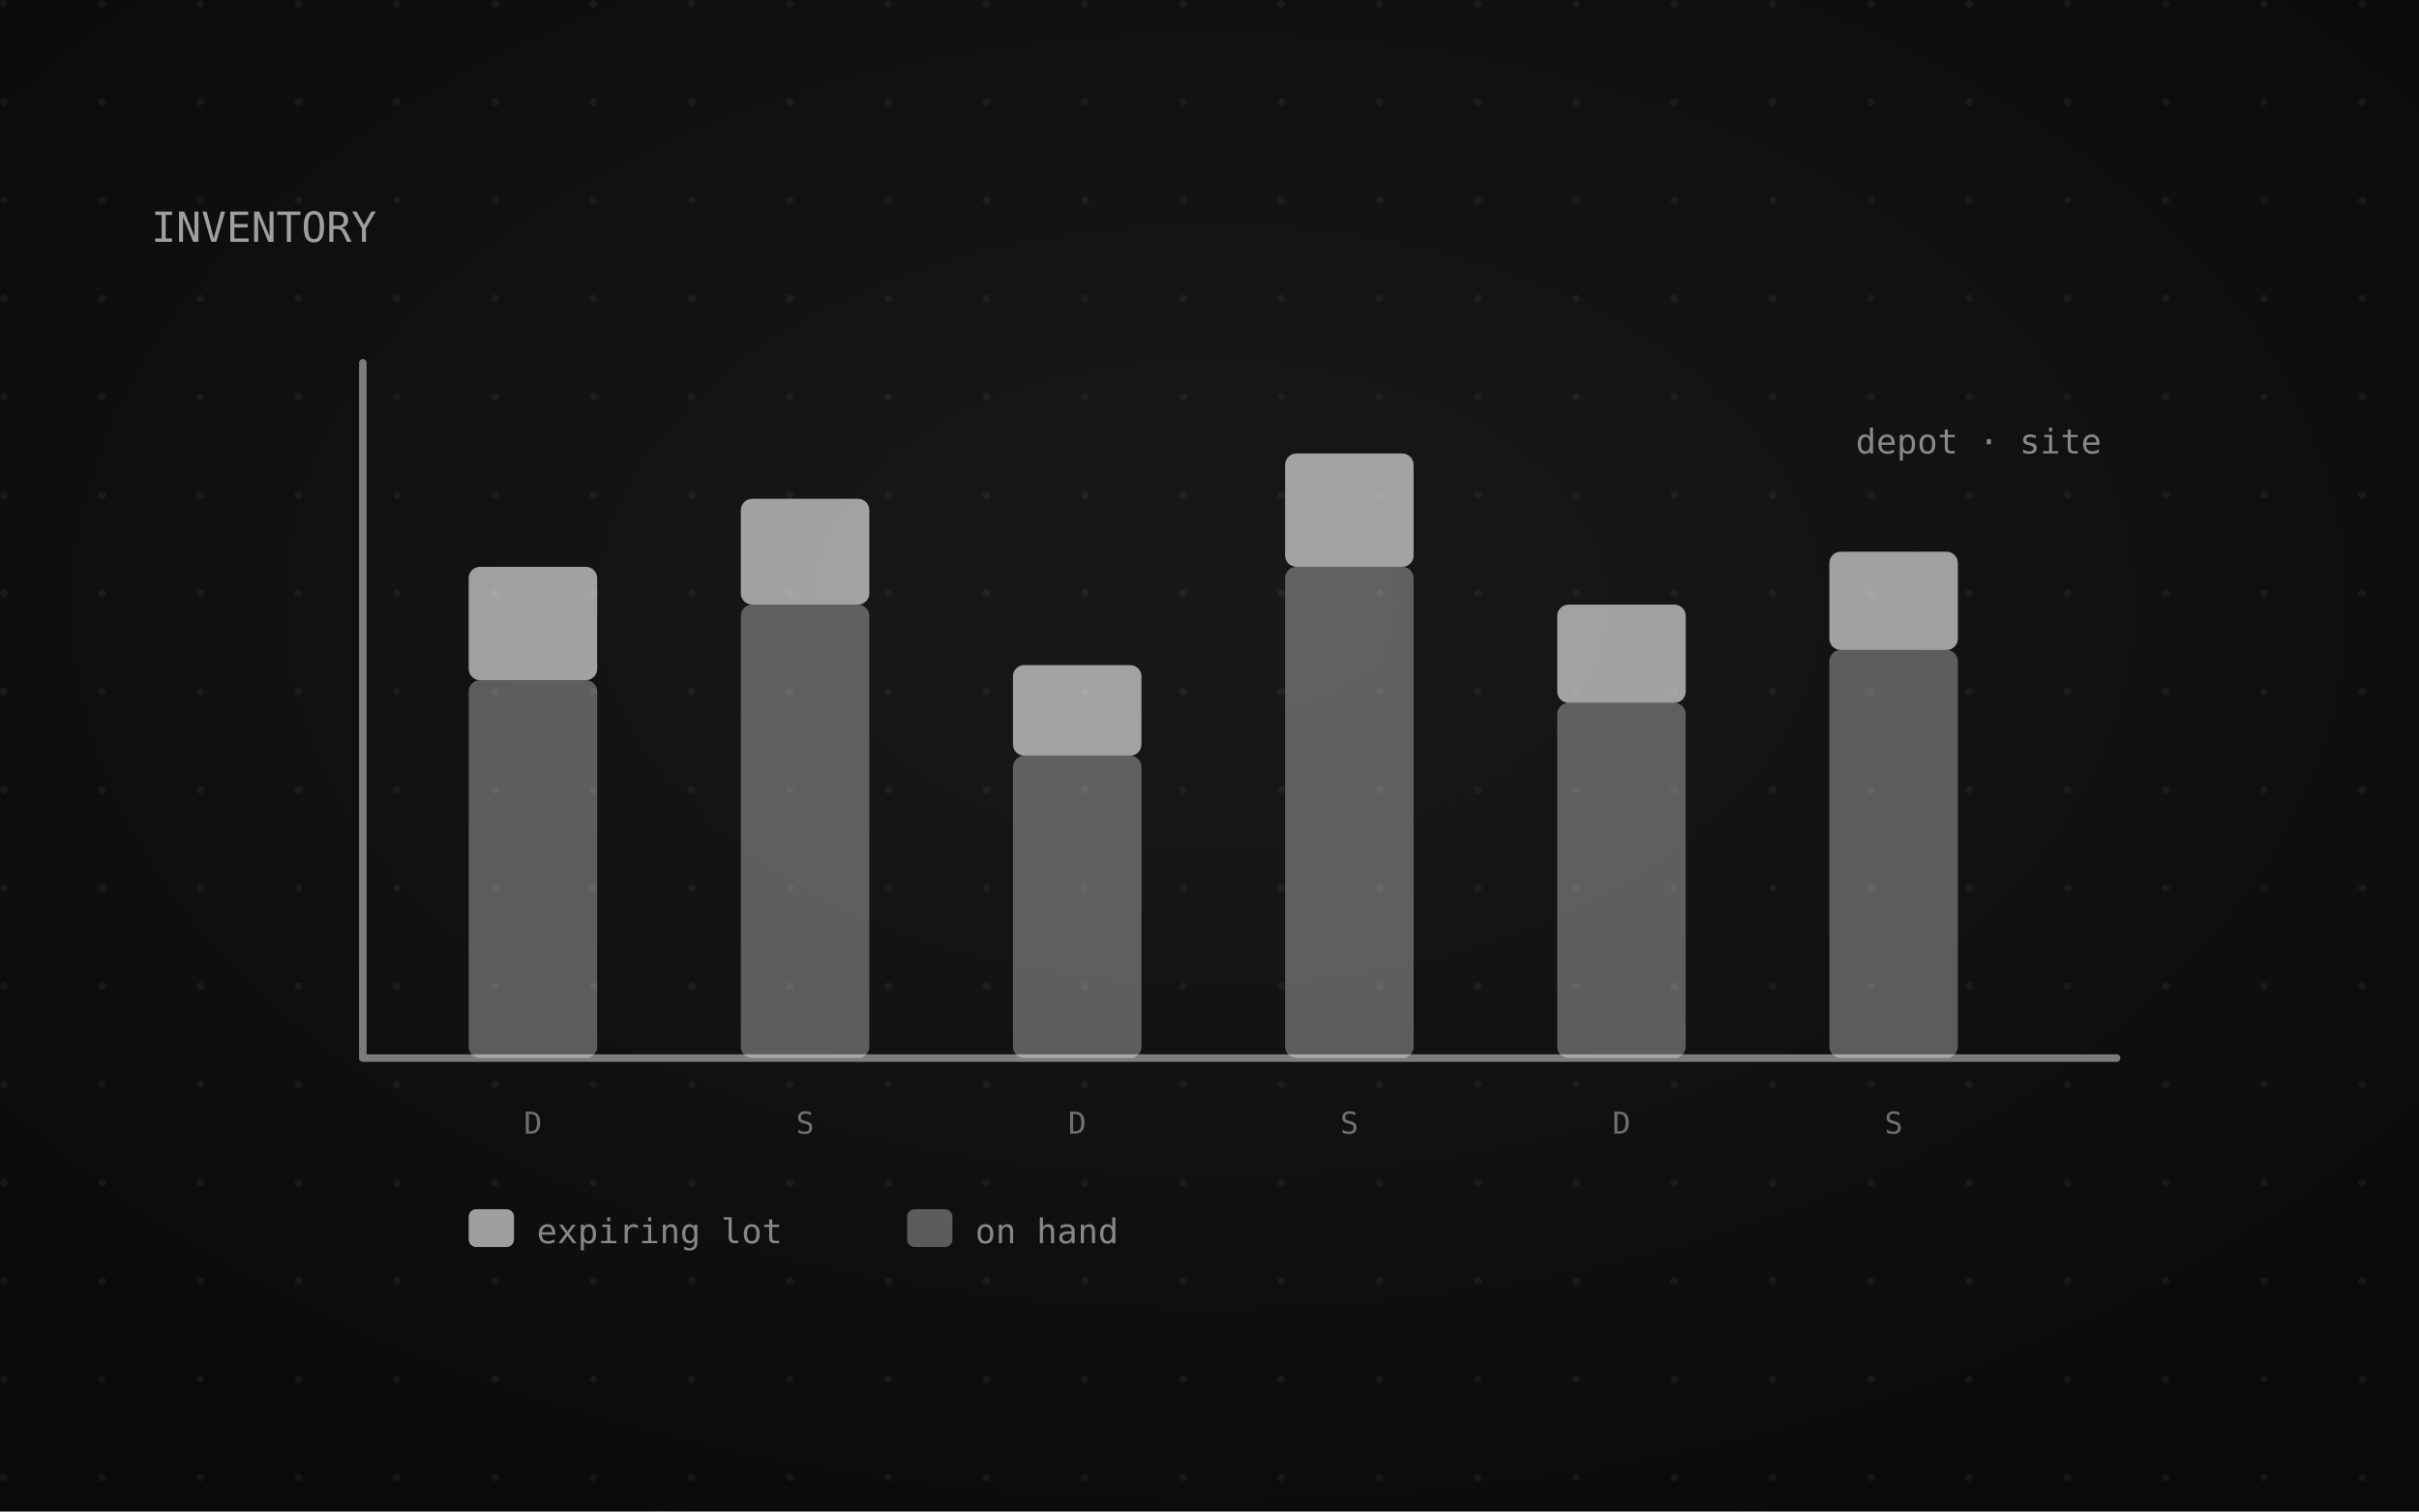
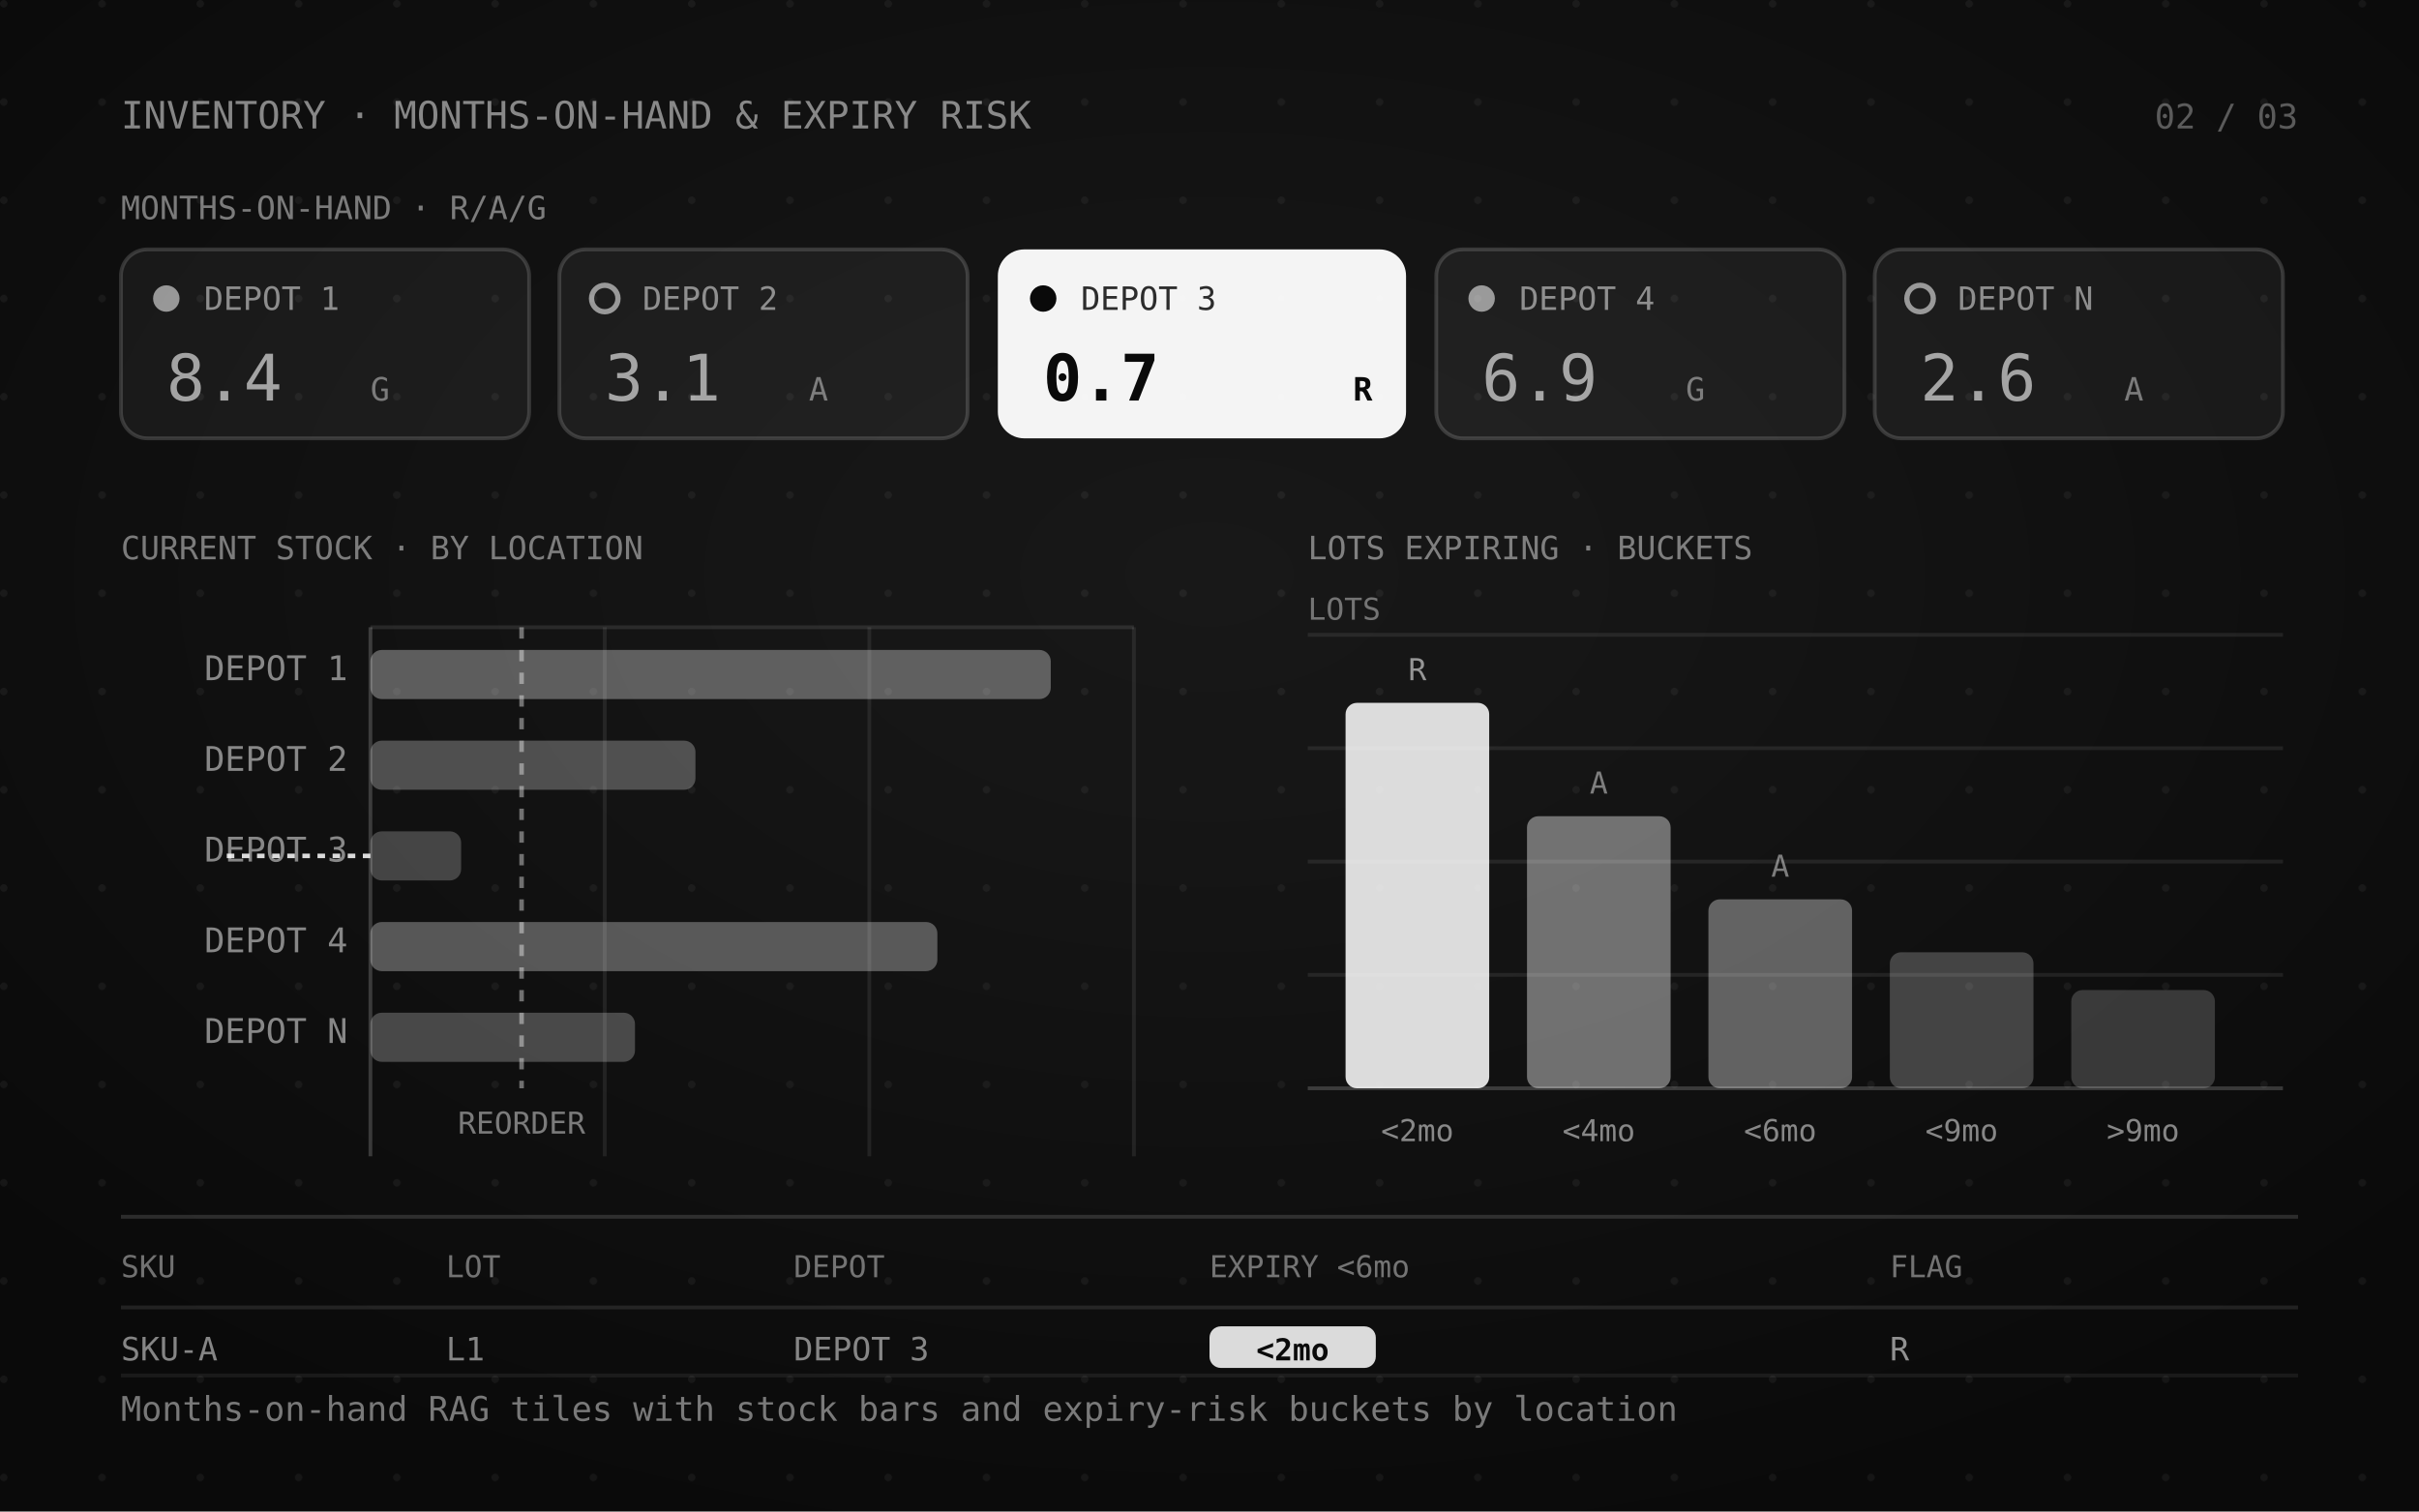
- <svg xmlns="http://www.w3.org/2000/svg" viewBox="0 0 640 400" role="img" aria-label="Inventory pillar: depot and site stock with lot expiry">
+ <svg xmlns="http://www.w3.org/2000/svg" viewBox="0 0 640 400" role="img" aria-label="Inventory dashboard: months-on-hand RAG tiles per depot, current stock-level bars by location, and a lots-expiring bucket chart with amber and red risk highlights, plus a batch and expiry detail strip">
  <defs>
-     <pattern id="cl2" width="26" height="26" patternUnits="userSpaceOnUse">
+     <pattern id="g" width="26" height="26" patternUnits="userSpaceOnUse">
      <circle cx="1" cy="1" r="1" fill="#fff" fill-opacity="0.05" />
    </pattern>
-     <radialGradient id="cl2v" cx="50%" cy="40%" r="66%">
+     <radialGradient id="gv" cx="50%" cy="38%" r="66%">
      <stop offset="0%" stop-color="#fff" stop-opacity="0.06" />
      <stop offset="100%" stop-color="#fff" stop-opacity="0" />
    </radialGradient>
  </defs>
  <rect width="640" height="400" fill="#0a0a0a" />
-   <rect width="640" height="400" fill="url(#cl2)" />
-   <rect width="640" height="400" fill="url(#cl2v)" />
-   <text x="40" y="64" font-family="'JetBrains Mono',monospace" font-size="11" fill="#fff" fill-opacity="0.6">INVENTORY</text>
-   <path d="M96 280 H560 M96 280 V96" stroke="#fff" stroke-opacity="0.45" stroke-width="2" fill="none" stroke-linecap="round" />
-   <g>
-     <g fill="#fff" fill-opacity="0.32">
-       <rect x="124" y="180" width="34" height="100" rx="3" />
-       <rect x="196" y="160" width="34" height="120" rx="3" />
-       <rect x="268" y="200" width="34" height="80" rx="3" />
-       <rect x="340" y="150" width="34" height="130" rx="3" />
-       <rect x="412" y="186" width="34" height="94" rx="3" />
-       <rect x="484" y="172" width="34" height="108" rx="3" />
-     </g>
-     <g fill="#fff" fill-opacity="0.6">
-       <rect x="124" y="150" width="34" height="30" rx="3" />
-       <rect x="196" y="132" width="34" height="28" rx="3" />
-       <rect x="268" y="176" width="34" height="24" rx="3" />
-       <rect x="340" y="120" width="34" height="30" rx="3" />
-       <rect x="412" y="160" width="34" height="26" rx="3" />
-       <rect x="484" y="146" width="34" height="26" rx="3" />
-     </g>
-   </g>
-   <g font-family="'JetBrains Mono',monospace" font-size="8" fill="#fff" fill-opacity="0.4" text-anchor="middle">
-     <text x="141" y="300">D</text>
-     <text x="213" y="300">S</text>
-     <text x="285" y="300">D</text>
-     <text x="357" y="300">S</text>
-     <text x="429" y="300">D</text>
-     <text x="501" y="300">S</text>
-   </g>
-   <g font-family="'JetBrains Mono',monospace" font-size="9" fill="#fff" fill-opacity="0.5">
-     <rect x="124" y="320" width="12" height="10" rx="2" fill="#fff" fill-opacity="0.6" />
-     <text x="142" y="329">expiring lot</text>
-     <rect x="240" y="320" width="12" height="10" rx="2" fill="#fff" fill-opacity="0.32" />
-     <text x="258" y="329">on hand</text>
-   </g>
-   <text x="556" y="120" font-family="'JetBrains Mono',monospace" font-size="9" fill="#fff" fill-opacity="0.5" text-anchor="end">depot · site</text>
+   <rect width="640" height="400" fill="url(#g)" />
+   <rect width="640" height="400" fill="url(#gv)" />
+   <text x="32" y="34" font-family="'JetBrains Mono',monospace" font-size="10" fill="#fff" fill-opacity="0.5">INVENTORY · MONTHS-ON-HAND &amp; EXPIRY RISK</text>
+   <text x="608" y="34" text-anchor="end" font-family="'JetBrains Mono',monospace" font-size="9" fill="#fff" fill-opacity="0.32">02 / 03</text>
+   <text x="32" y="58" font-family="'JetBrains Mono',monospace" font-size="8.5" fill="#fff" fill-opacity="0.45">MONTHS-ON-HAND · R/A/G</text>
+   <rect x="32" y="66" width="108" height="50" rx="7" fill="#fff" fill-opacity="0.05" stroke="#fff" stroke-opacity="0.16" stroke-width="1" />
+   <circle cx="44" cy="79" r="3.5" fill="#fff" fill-opacity="0.55" />
+   <text x="54" y="82" font-family="'JetBrains Mono',monospace" font-size="8.5" fill="#fff" fill-opacity="0.5">DEPOT 1</text>
+   <text x="44" y="106" font-family="'JetBrains Mono',monospace" font-size="17" fill="#fff" fill-opacity="0.6">8.4</text>
+   <text x="98" y="106" font-family="'JetBrains Mono',monospace" font-size="8.5" fill="#fff" fill-opacity="0.42">G</text>
+   <rect x="148" y="66" width="108" height="50" rx="7" fill="#fff" fill-opacity="0.05" stroke="#fff" stroke-opacity="0.16" stroke-width="1" />
+   <circle cx="160" cy="79" r="3.5" fill="none" stroke="#fff" stroke-opacity="0.55" stroke-width="1.4" />
+   <text x="170" y="82" font-family="'JetBrains Mono',monospace" font-size="8.5" fill="#fff" fill-opacity="0.5">DEPOT 2</text>
+   <text x="160" y="106" font-family="'JetBrains Mono',monospace" font-size="17" fill="#fff" fill-opacity="0.6">3.1</text>
+   <text x="214" y="106" font-family="'JetBrains Mono',monospace" font-size="8.5" fill="#fff" fill-opacity="0.42">A</text>
+   <rect x="264" y="66" width="108" height="50" rx="7" fill="#fff" fill-opacity="0.95" />
+   <circle cx="276" cy="79" r="3.5" fill="#0a0a0a" />
+   <text x="286" y="82" font-family="'JetBrains Mono',monospace" font-size="8.5" fill="#0a0a0a" fill-opacity="0.85">DEPOT 3</text>
+   <text x="276" y="106" font-family="'JetBrains Mono',monospace" font-size="17" fill="#0a0a0a" font-weight="bold">0.7</text>
+   <text x="358" y="106" font-family="'JetBrains Mono',monospace" font-size="8.5" fill="#0a0a0a" font-weight="bold">R</text>
+   <rect x="380" y="66" width="108" height="50" rx="7" fill="#fff" fill-opacity="0.05" stroke="#fff" stroke-opacity="0.16" stroke-width="1" />
+   <circle cx="392" cy="79" r="3.5" fill="#fff" fill-opacity="0.55" />
+   <text x="402" y="82" font-family="'JetBrains Mono',monospace" font-size="8.5" fill="#fff" fill-opacity="0.5">DEPOT 4</text>
+   <text x="392" y="106" font-family="'JetBrains Mono',monospace" font-size="17" fill="#fff" fill-opacity="0.6">6.9</text>
+   <text x="446" y="106" font-family="'JetBrains Mono',monospace" font-size="8.5" fill="#fff" fill-opacity="0.42">G</text>
+   <rect x="496" y="66" width="108" height="50" rx="7" fill="#fff" fill-opacity="0.05" stroke="#fff" stroke-opacity="0.16" stroke-width="1" />
+   <circle cx="508" cy="79" r="3.5" fill="none" stroke="#fff" stroke-opacity="0.55" stroke-width="1.4" />
+   <text x="518" y="82" font-family="'JetBrains Mono',monospace" font-size="8.5" fill="#fff" fill-opacity="0.5">DEPOT N</text>
+   <text x="508" y="106" font-family="'JetBrains Mono',monospace" font-size="17" fill="#fff" fill-opacity="0.6">2.6</text>
+   <text x="562" y="106" font-family="'JetBrains Mono',monospace" font-size="8.5" fill="#fff" fill-opacity="0.42">A</text>
+   <text x="32" y="148" font-family="'JetBrains Mono',monospace" font-size="8.5" fill="#fff" fill-opacity="0.45">CURRENT STOCK · BY LOCATION</text>
+   <line x1="98" y1="166" x2="98" y2="306" stroke="#fff" stroke-opacity="0.18" stroke-width="1" />
+   <line x1="98" y1="166" x2="300" y2="166" stroke="#fff" stroke-opacity="0.1" stroke-width="1" />
+   <line x1="160" y1="166" x2="160" y2="306" stroke="#fff" stroke-opacity="0.08" stroke-width="1" />
+   <line x1="230" y1="166" x2="230" y2="306" stroke="#fff" stroke-opacity="0.08" stroke-width="1" />
+   <line x1="300" y1="166" x2="300" y2="306" stroke="#fff" stroke-opacity="0.08" stroke-width="1" />
+   <text x="92" y="180" text-anchor="end" font-family="'JetBrains Mono',monospace" font-size="9" fill="#fff" fill-opacity="0.5">DEPOT 1</text>
+   <rect x="98" y="172" width="180" height="13" rx="3" fill="#fff" fill-opacity="0.32" />
+   <text x="92" y="204" text-anchor="end" font-family="'JetBrains Mono',monospace" font-size="9" fill="#fff" fill-opacity="0.5">DEPOT 2</text>
+   <rect x="98" y="196" width="86" height="13" rx="3" fill="#fff" fill-opacity="0.26" />
+   <text x="92" y="228" text-anchor="end" font-family="'JetBrains Mono',monospace" font-size="9" fill="#fff" fill-opacity="0.5">DEPOT 3</text>
+   <rect x="98" y="220" width="24" height="13" rx="3" fill="#fff" fill-opacity="0.22" />
+   <line x1="60" y1="226.5" x2="98" y2="226.5" stroke="#fff" stroke-opacity="0.85" stroke-width="1.2" stroke-dasharray="2 2" />
+   <text x="92" y="252" text-anchor="end" font-family="'JetBrains Mono',monospace" font-size="9" fill="#fff" fill-opacity="0.5">DEPOT 4</text>
+   <rect x="98" y="244" width="150" height="13" rx="3" fill="#fff" fill-opacity="0.3" />
+   <text x="92" y="276" text-anchor="end" font-family="'JetBrains Mono',monospace" font-size="9" fill="#fff" fill-opacity="0.5">DEPOT N</text>
+   <rect x="98" y="268" width="70" height="13" rx="3" fill="#fff" fill-opacity="0.24" />
+   <line x1="138" y1="166" x2="138" y2="288" stroke="#fff" stroke-opacity="0.4" stroke-width="1.2" stroke-dasharray="3 3" />
+   <text x="138" y="300" text-anchor="middle" font-family="'JetBrains Mono',monospace" font-size="8" fill="#fff" fill-opacity="0.45">REORDER</text>
+   <text x="346" y="148" font-family="'JetBrains Mono',monospace" font-size="8.5" fill="#fff" fill-opacity="0.45">LOTS EXPIRING · BUCKETS</text>
+   <line x1="346" y1="288" x2="604" y2="288" stroke="#fff" stroke-opacity="0.18" stroke-width="1" />
+   <line x1="346" y1="258" x2="604" y2="258" stroke="#fff" stroke-opacity="0.08" stroke-width="1" />
+   <line x1="346" y1="228" x2="604" y2="228" stroke="#fff" stroke-opacity="0.08" stroke-width="1" />
+   <line x1="346" y1="198" x2="604" y2="198" stroke="#fff" stroke-opacity="0.08" stroke-width="1" />
+   <line x1="346" y1="168" x2="604" y2="168" stroke="#fff" stroke-opacity="0.08" stroke-width="1" />
+   <rect x="356" y="186" width="38" height="102" rx="3" fill="#fff" fill-opacity="0.85" />
+   <text x="375" y="180" text-anchor="middle" font-family="'JetBrains Mono',monospace" font-size="8" fill="#fff" fill-opacity="0.55">R</text>
+   <text x="375" y="302" text-anchor="middle" font-family="'JetBrains Mono',monospace" font-size="8" fill="#fff" fill-opacity="0.5">&lt;2mo</text>
+   <rect x="404" y="216" width="38" height="72" rx="3" fill="#fff" fill-opacity="0.4" />
+   <text x="423" y="210" text-anchor="middle" font-family="'JetBrains Mono',monospace" font-size="8" fill="#fff" fill-opacity="0.45">A</text>
+   <text x="423" y="302" text-anchor="middle" font-family="'JetBrains Mono',monospace" font-size="8" fill="#fff" fill-opacity="0.5">&lt;4mo</text>
+   <rect x="452" y="238" width="38" height="50" rx="3" fill="#fff" fill-opacity="0.34" />
+   <text x="471" y="232" text-anchor="middle" font-family="'JetBrains Mono',monospace" font-size="8" fill="#fff" fill-opacity="0.45">A</text>
+   <text x="471" y="302" text-anchor="middle" font-family="'JetBrains Mono',monospace" font-size="8" fill="#fff" fill-opacity="0.5">&lt;6mo</text>
+   <rect x="500" y="252" width="38" height="36" rx="3" fill="#fff" fill-opacity="0.22" />
+   <text x="519" y="302" text-anchor="middle" font-family="'JetBrains Mono',monospace" font-size="8" fill="#fff" fill-opacity="0.5">&lt;9mo</text>
+   <rect x="548" y="262" width="38" height="26" rx="3" fill="#fff" fill-opacity="0.18" />
+   <text x="567" y="302" text-anchor="middle" font-family="'JetBrains Mono',monospace" font-size="8" fill="#fff" fill-opacity="0.5">&gt;9mo</text>
+   <text x="346" y="164" font-family="'JetBrains Mono',monospace" font-size="8" fill="#fff" fill-opacity="0.4">LOTS</text>
+   <line x1="32" y1="322" x2="608" y2="322" stroke="#fff" stroke-opacity="0.14" stroke-width="1" />
+   <text x="32" y="338" font-family="'JetBrains Mono',monospace" font-size="8" fill="#fff" fill-opacity="0.42">SKU</text>
+   <text x="118" y="338" font-family="'JetBrains Mono',monospace" font-size="8" fill="#fff" fill-opacity="0.42">LOT</text>
+   <text x="210" y="338" font-family="'JetBrains Mono',monospace" font-size="8" fill="#fff" fill-opacity="0.42">DEPOT</text>
+   <text x="320" y="338" font-family="'JetBrains Mono',monospace" font-size="8" fill="#fff" fill-opacity="0.42">EXPIRY &lt;6mo</text>
+   <text x="500" y="338" font-family="'JetBrains Mono',monospace" font-size="8" fill="#fff" fill-opacity="0.42">FLAG</text>
+   <line x1="32" y1="346" x2="608" y2="346" stroke="#fff" stroke-opacity="0.1" stroke-width="1" />
+   <text x="32" y="360" font-family="'JetBrains Mono',monospace" font-size="8.5" fill="#fff" fill-opacity="0.5">SKU-A</text>
+   <text x="118" y="360" font-family="'JetBrains Mono',monospace" font-size="8.5" fill="#fff" fill-opacity="0.5">L1</text>
+   <text x="210" y="360" font-family="'JetBrains Mono',monospace" font-size="8.5" fill="#fff" fill-opacity="0.5">DEPOT 3</text>
+   <rect x="320" y="351" width="44" height="11" rx="3" fill="#fff" fill-opacity="0.85" />
+   <text x="342" y="360" text-anchor="middle" font-family="'JetBrains Mono',monospace" font-size="8" fill="#0a0a0a" font-weight="bold">&lt;2mo</text>
+   <text x="500" y="360" font-family="'JetBrains Mono',monospace" font-size="8.5" fill="#fff" fill-opacity="0.55">R</text>
+   <line x1="32" y1="364" x2="608" y2="364" stroke="#fff" stroke-opacity="0.07" stroke-width="1" />
+   <text x="32" y="376" font-family="'JetBrains Mono',monospace" font-size="9" fill="#fff" fill-opacity="0.45">Months-on-hand RAG tiles with stock bars and expiry-risk buckets by location</text>
</svg>
